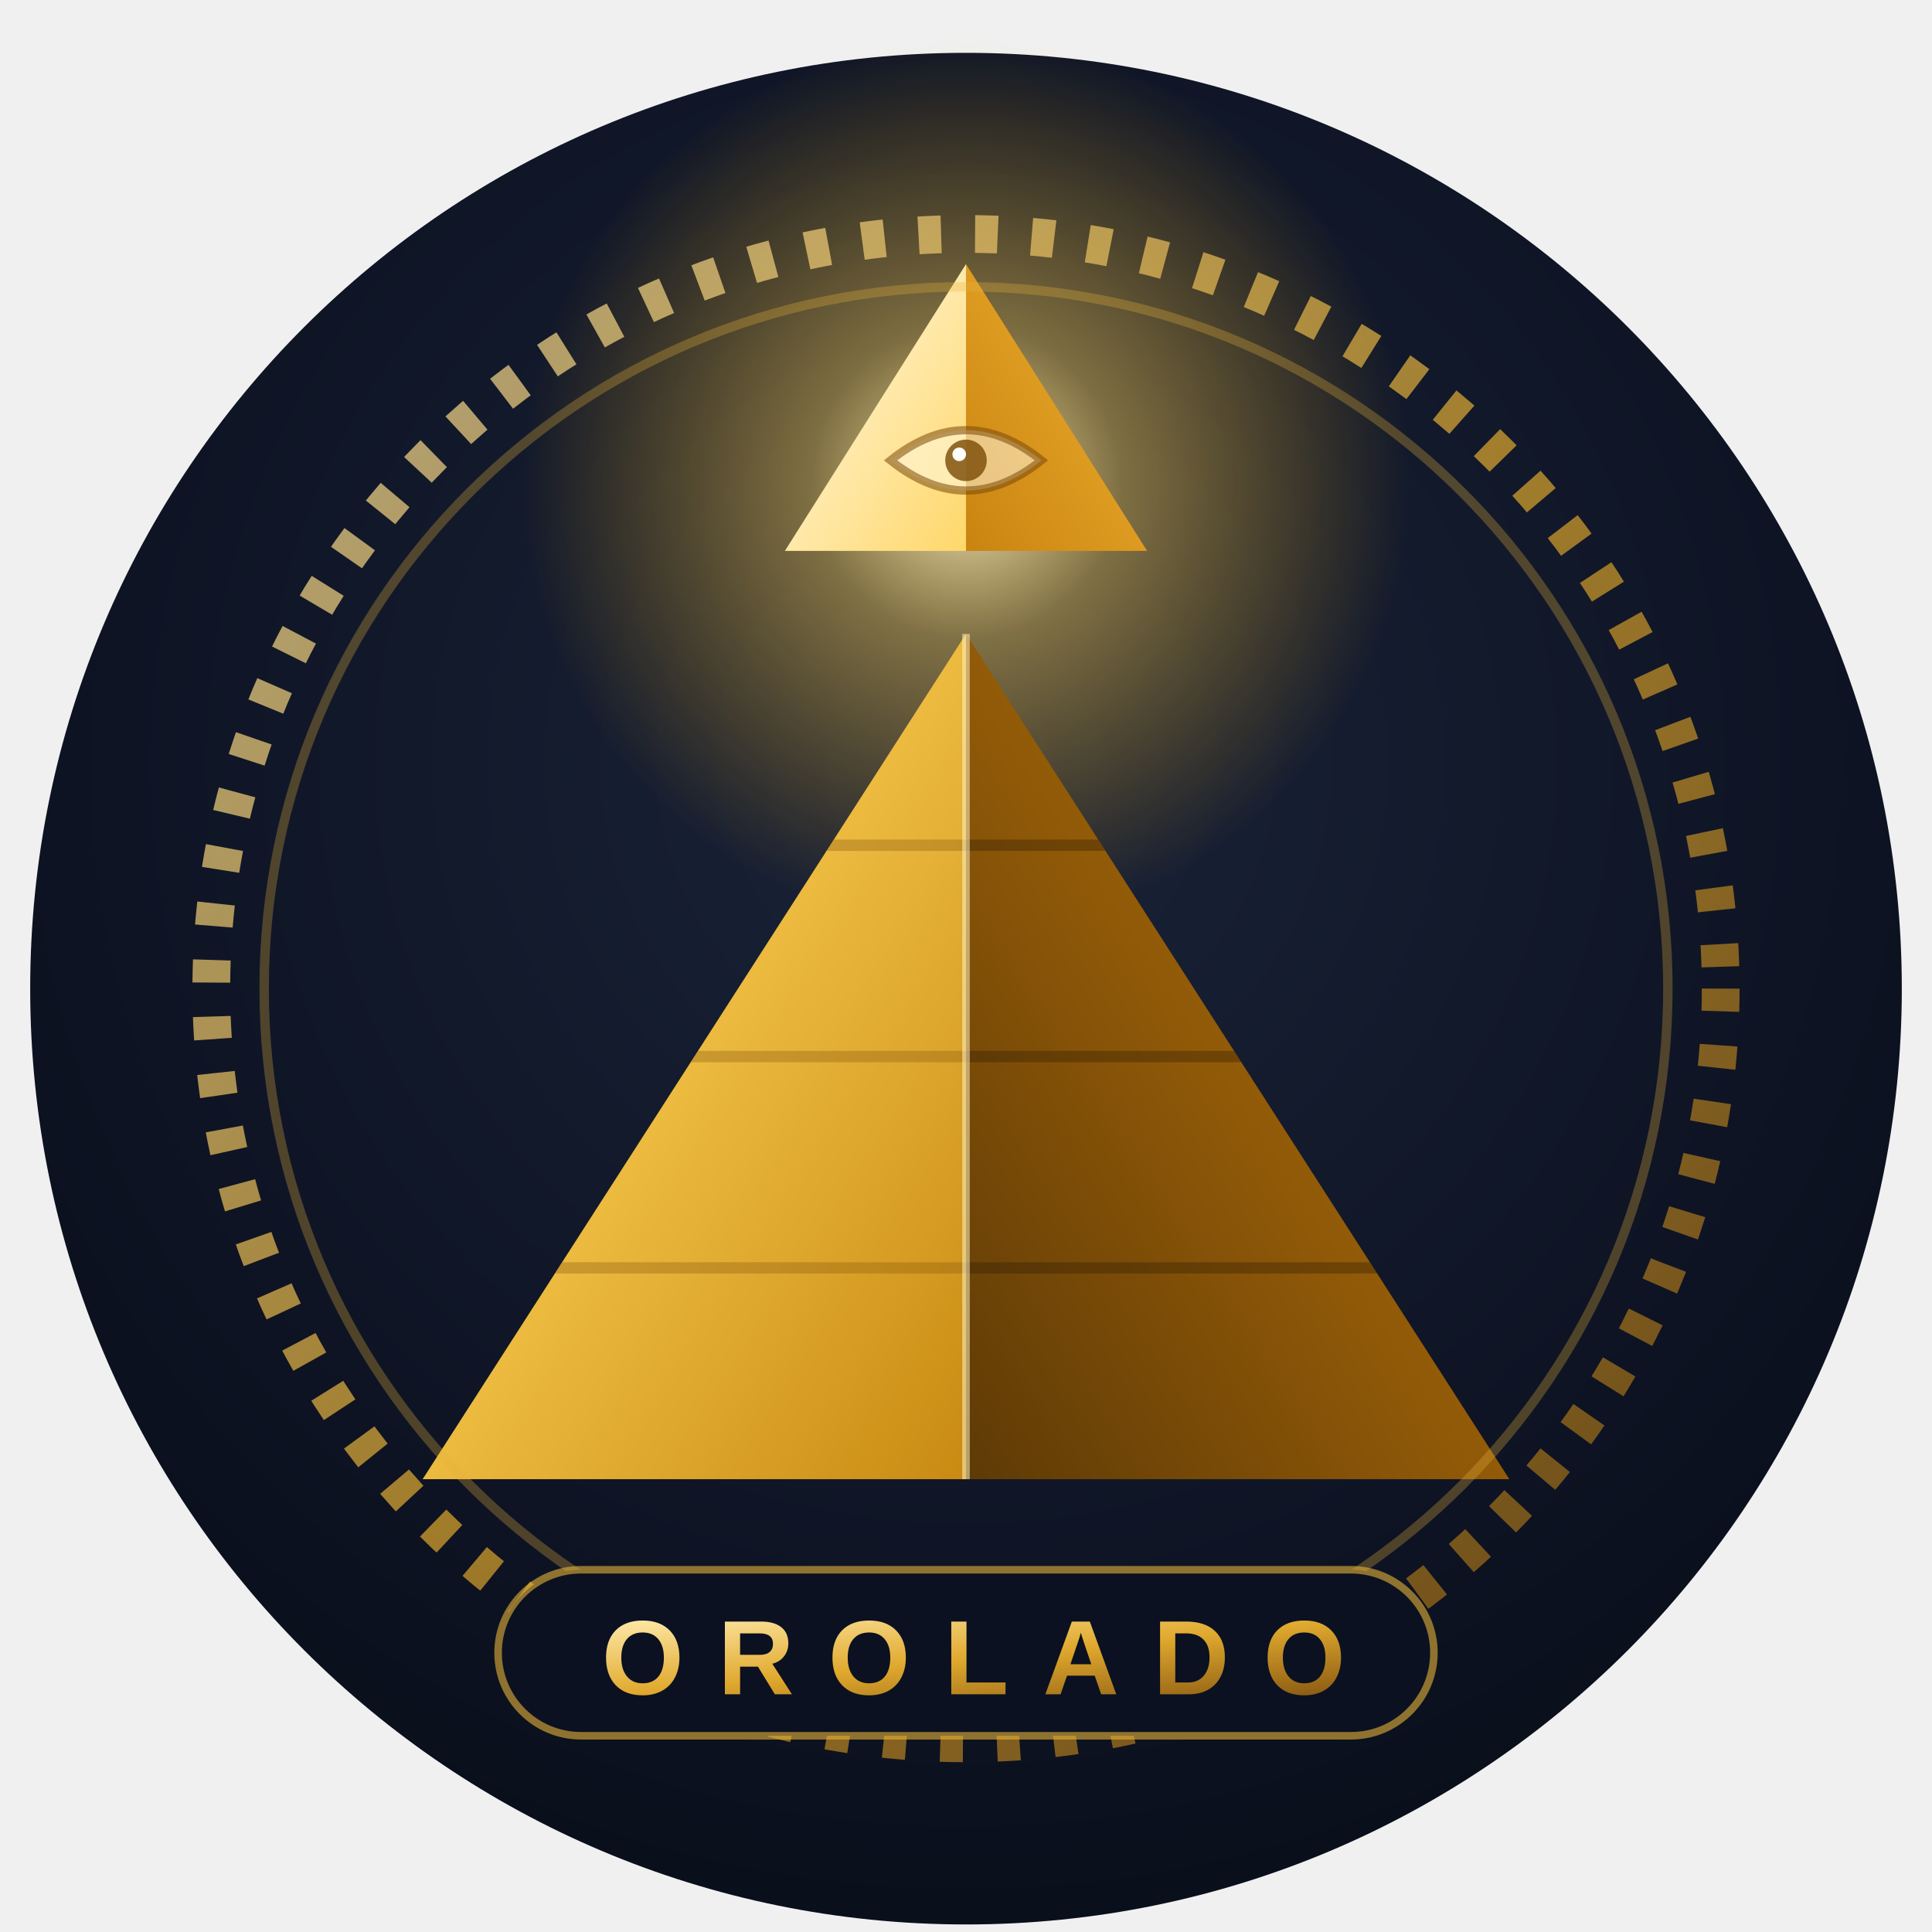
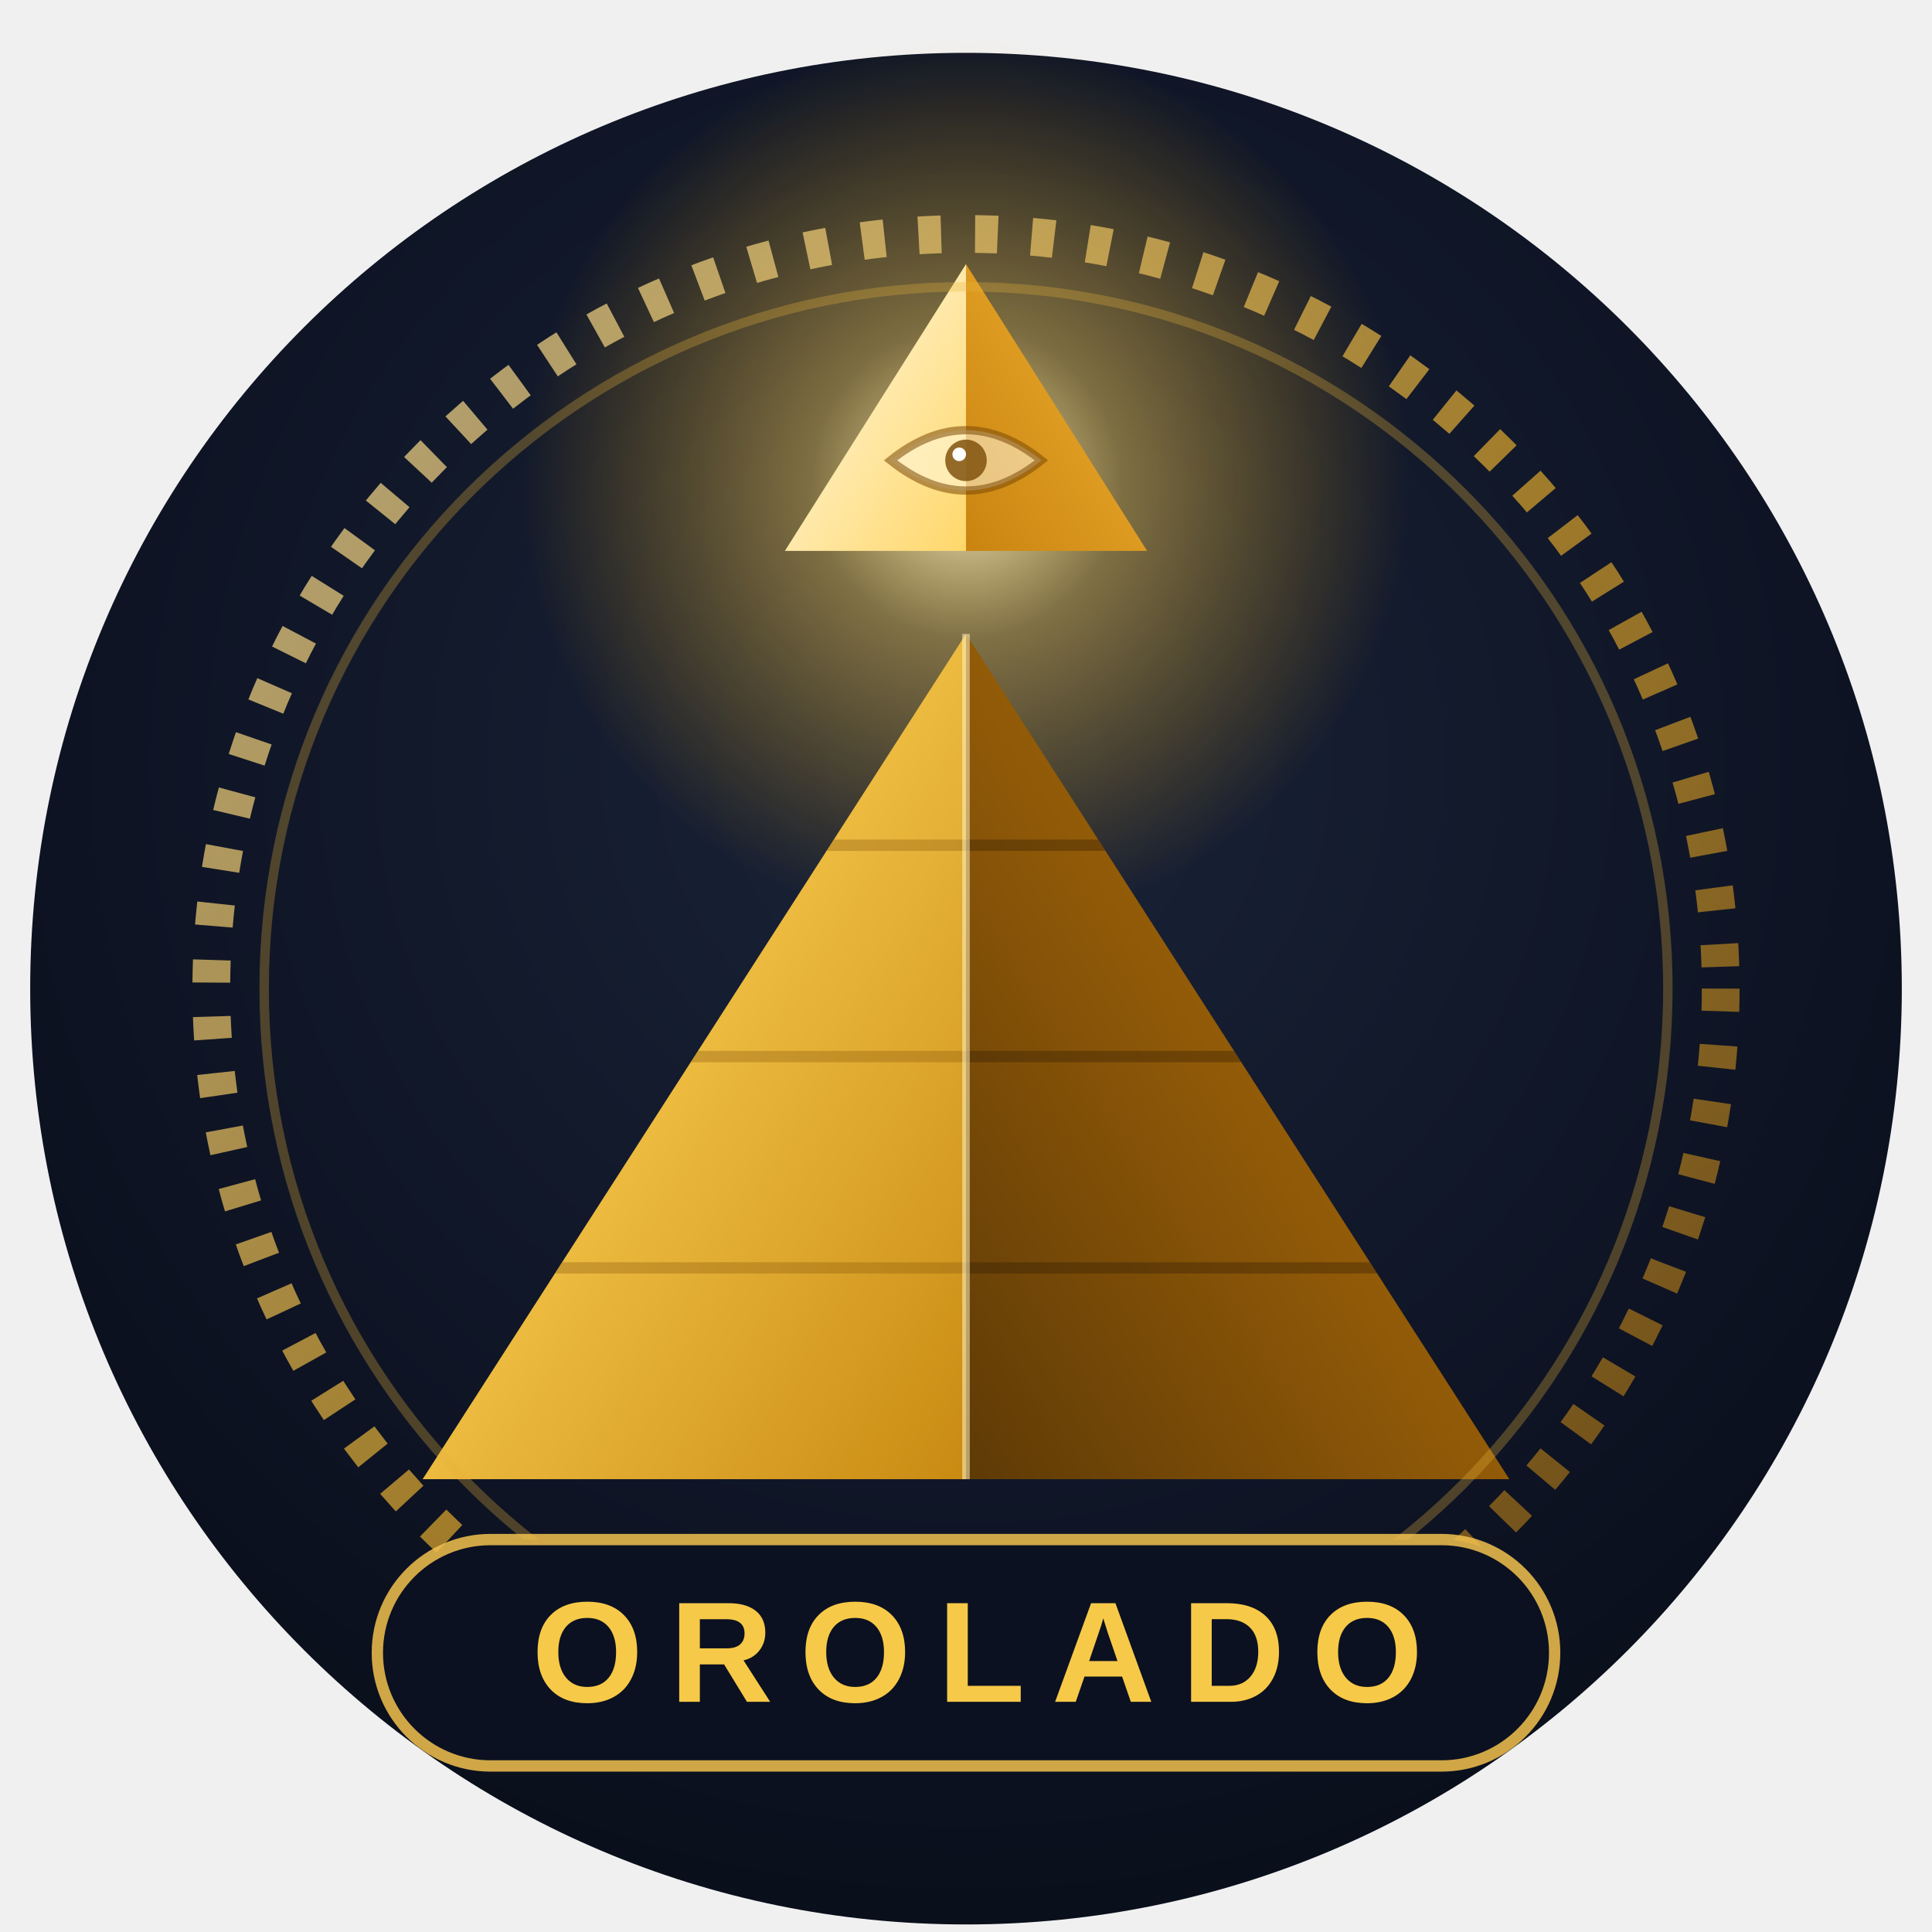
<svg xmlns="http://www.w3.org/2000/svg" viewBox="0 0 512 512">
  <defs>
    <radialGradient id="bgA" cx="50%" cy="38%" r="75%">
      <stop offset="0" stop-color="#1A2338" />
      <stop offset=".6" stop-color="#0E1424" />
      <stop offset="1" stop-color="#070B15" />
    </radialGradient>
    <linearGradient id="ringA" x1="0" y1="0" x2="1" y2="1">
      <stop offset="0" stop-color="#FFE9A8" />
      <stop offset=".5" stop-color="#E0A92E" />
      <stop offset="1" stop-color="#8A5A12" />
    </linearGradient>
    <linearGradient id="faceL" x1="0" y1="0" x2="1" y2="1">
      <stop offset="0" stop-color="#FFF1BF" />
      <stop offset=".35" stop-color="#F6C94D" />
      <stop offset="1" stop-color="#C98A12" />
    </linearGradient>
    <linearGradient id="faceR" x1="1" y1="0" x2="0" y2="1">
      <stop offset="0" stop-color="#B8780C" />
      <stop offset=".55" stop-color="#8E5808" />
      <stop offset="1" stop-color="#5E3A06" />
    </linearGradient>
    <linearGradient id="capL" x1="0" y1="0" x2="1" y2="1">
      <stop offset="0" stop-color="#FFFBEA" />
      <stop offset="1" stop-color="#FFD76A" />
    </linearGradient>
    <linearGradient id="capR" x1="1" y1="0" x2="0" y2="1">
      <stop offset="0" stop-color="#F2B233" />
      <stop offset="1" stop-color="#C98410" />
    </linearGradient>
    <radialGradient id="haloA" cx="50%" cy="50%" r="50%">
      <stop offset="0" stop-color="#FFF6D0" stop-opacity=".95" />
      <stop offset=".35" stop-color="#FFD35A" stop-opacity=".45" />
      <stop offset="1" stop-color="#FFB300" stop-opacity="0" />
    </radialGradient>
    <clipPath id="clipL">
      <path d="M256 168 L112 392 L256 392 Z" />
    </clipPath>
    <clipPath id="clipR">
      <path d="M256 168 L256 392 L400 392 Z" />
    </clipPath>
  </defs>
  <circle cx="256" cy="262" r="248" fill="url(#bgA)" />
  <circle cx="256" cy="128" r="118" fill="url(#haloA)" />
  <path d="M256 168 L112 392 L256 392 Z" fill="url(#faceL)" />
  <path d="M256 168 L256 392 L400 392 Z" fill="url(#faceR)" />
  <g clip-path="url(#clipL)" stroke="#8A5A10" stroke-opacity=".35" stroke-width="3">
    <path d="M100 224 H260 M100 280 H260 M100 336 H260" />
  </g>
  <g clip-path="url(#clipR)" stroke="#2E1C03" stroke-opacity=".35" stroke-width="3">
    <path d="M252 224 H412 M252 280 H412 M252 336 H412" />
  </g>
  <path d="M256 168 L256 392" stroke="#FFF1BF" stroke-opacity=".55" stroke-width="2" />
  <path d="M256 70 L208 146 L256 146 Z" fill="url(#capL)" />
  <path d="M256 70 L256 146 L304 146 Z" fill="url(#capR)" />
  <path d="M236 122 Q256 106 276 122 Q256 138 236 122 Z" fill="#FFF8DD" fill-opacity=".55" stroke="#7A4A06" stroke-opacity=".55" stroke-width="2.2" />
  <circle cx="256" cy="122" r="5.5" fill="#7A4A06" fill-opacity=".8" />
  <circle cx="254.2" cy="120.4" r="1.8" fill="#FFFFFF" />
  <circle cx="256" cy="262" r="200" fill="none" stroke="url(#ringA)" stroke-width="10" stroke-dasharray="6 9" opacity=".7" />
  <circle cx="256" cy="262" r="186" fill="none" stroke="#E6B23A" stroke-opacity=".3" stroke-width="2.5" />
-   <rect x="132" y="416" width="248" height="44" rx="22" fill="#0B1120" stroke="#E6B23A" stroke-opacity=".6" stroke-width="2" />
-   <text x="258" y="449" font-family="Arial, Helvetica, sans-serif" font-weight="800" font-size="28" letter-spacing="9" fill="url(#ringA)" text-anchor="middle">OROLADO</text>
+   <rect x="100" y="408" width="312" height="60" rx="30" fill="#0B1120" stroke="#F2C14E" stroke-opacity=".85" stroke-width="3" />
+   <text x="259" y="451" font-family="Arial, Helvetica, sans-serif" font-weight="900" font-size="38" letter-spacing="7" fill="#F7C948" text-anchor="middle" text-rendering="geometricPrecision">OROLADO</text>
  <path d="M104 398 H408" stroke="url(#ringA)" stroke-width="6" stroke-linecap="round" opacity=".9" />
</svg>
